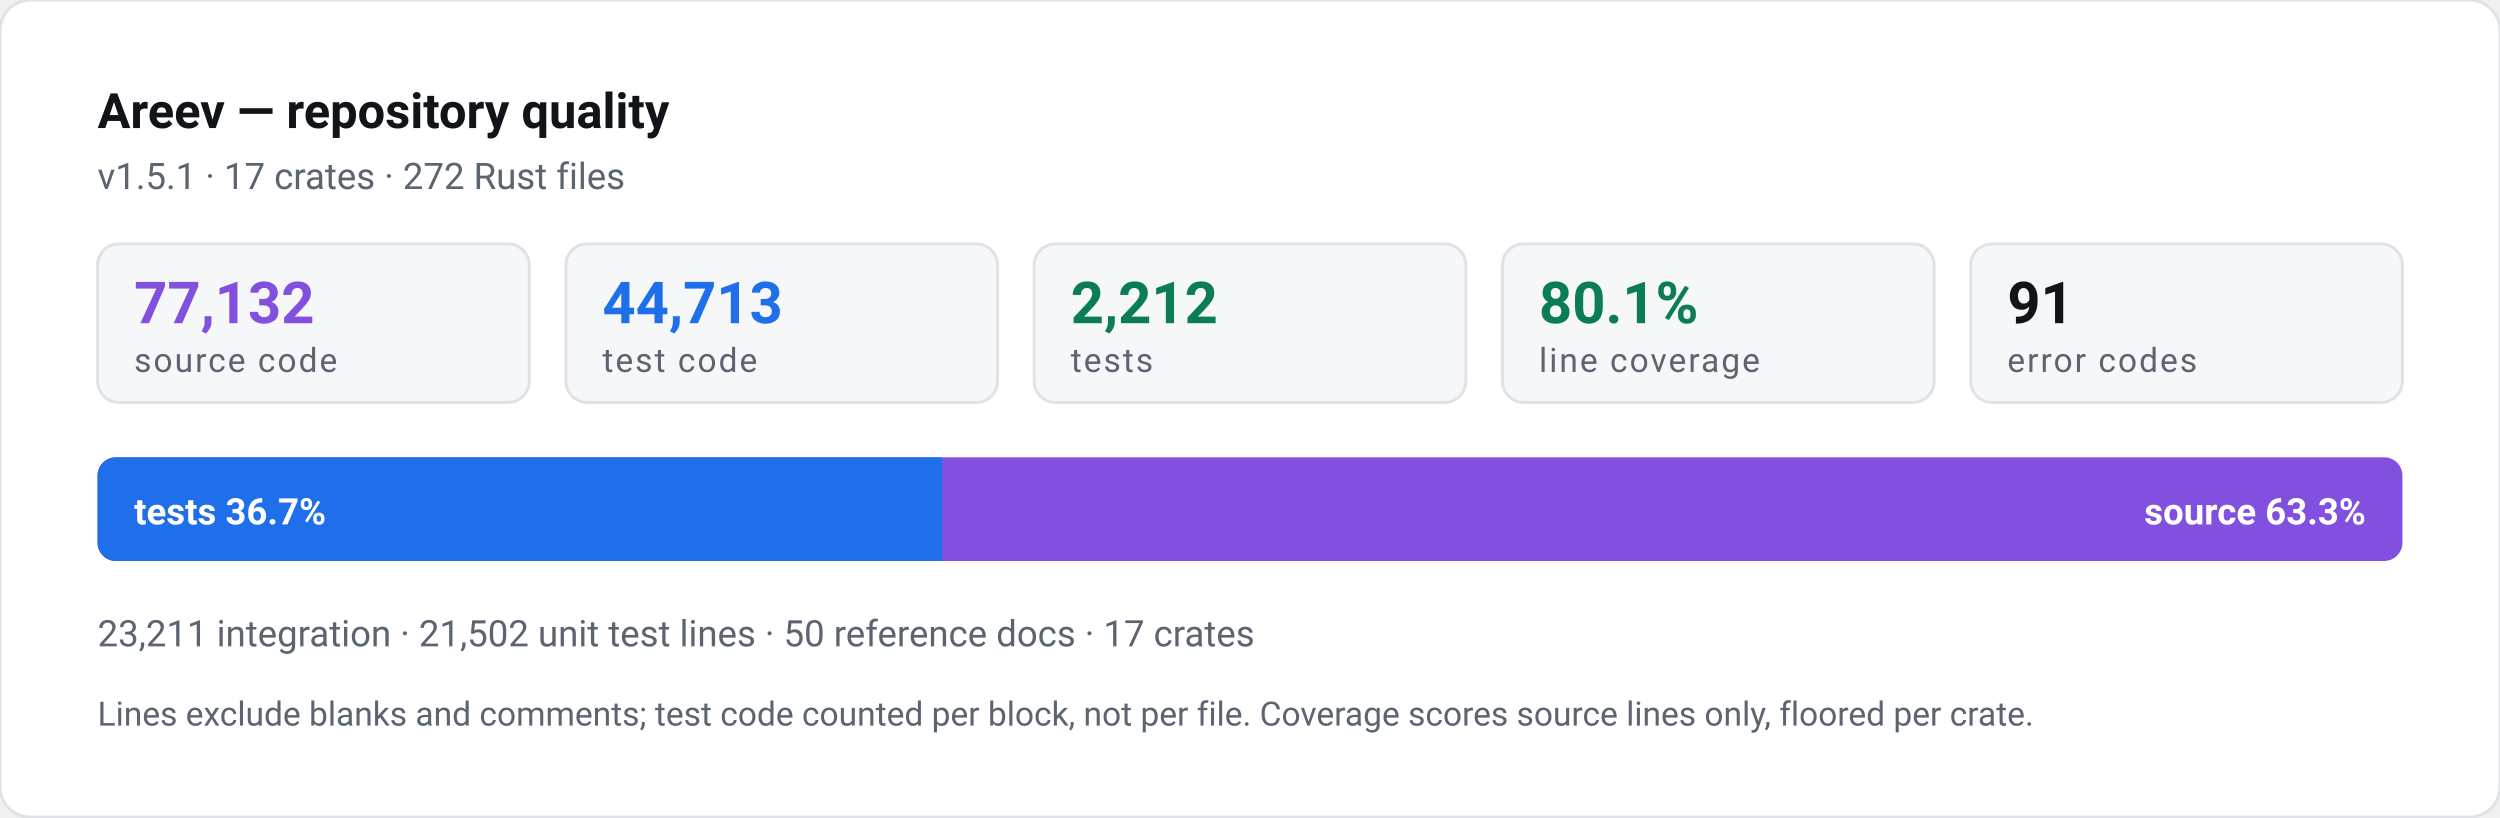
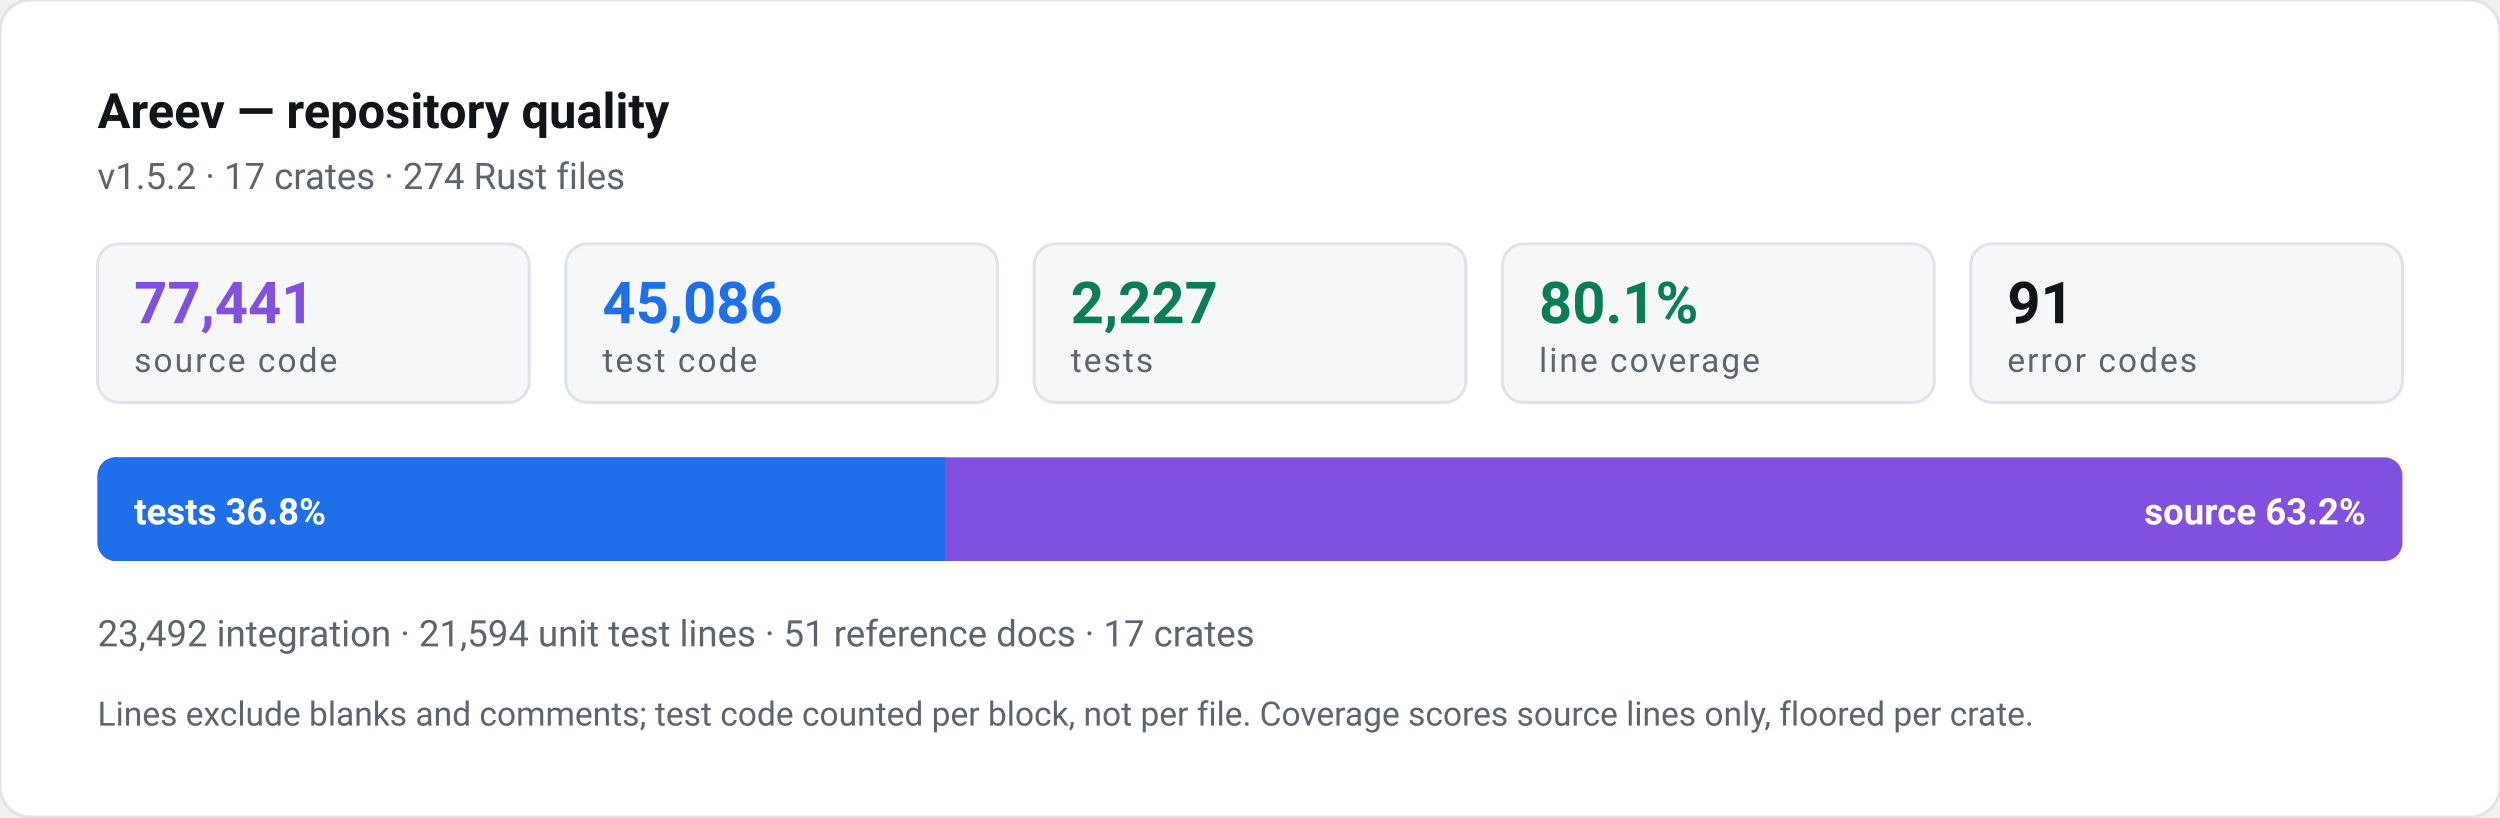
- <svg xmlns="http://www.w3.org/2000/svg" width="820" height="268" viewBox="0 0 820 268" role="img" aria-label="Areev repository quality: 44,713 lines of test code against 77,132 lines of source, 2,212 tests, 80.1% line coverage">
+ <svg xmlns="http://www.w3.org/2000/svg" width="820" height="268" viewBox="0 0 820 268" role="img" aria-label="Areev repository quality: 45,086 lines of test code against 77,441 lines of source, 2,227 tests, 80.1% line coverage">
  <style>text{font-family:ui-sans-serif,-apple-system,"Segoe UI",Roboto,Helvetica,Arial,sans-serif}.n{font-weight:700;font-variant-numeric:tabular-nums}.l{font-size:11px;letter-spacing:.06em;text-transform:uppercase}</style>
  <rect width="820" height="268" rx="10" fill="#ffffff" stroke="#dfe3e8" />
  <text x="32" y="42" class="n" font-size="16" fill="#111418">Areev — repository quality</text>
-   <text x="32" y="62" font-size="12" fill="#5b6470">v1.5.1 · 17 crates · 272 Rust files</text>
+   <text x="32" y="62" font-size="12" fill="#5b6470">v1.5.2 · 17 crates · 274 Rust files</text>
  <rect x="32.0" y="80" width="141.6" height="52" rx="7" fill="#f6f7f9" stroke="#dfe3e8" />
-   <text x="44.0" y="106" class="n" font-size="19" fill="#8250df">77,132</text>
+   <text x="44.0" y="106" class="n" font-size="19" fill="#8250df">77,441</text>
  <text x="44.0" y="122" class="l" fill="#5b6470">source code</text>
  <rect x="185.6" y="80" width="141.6" height="52" rx="7" fill="#f6f7f9" stroke="#dfe3e8" />
-   <text x="197.6" y="106" class="n" font-size="19" fill="#1f6feb">44,713</text>
+   <text x="197.6" y="106" class="n" font-size="19" fill="#1f6feb">45,086</text>
  <text x="197.6" y="122" class="l" fill="#5b6470">test code</text>
  <rect x="339.2" y="80" width="141.6" height="52" rx="7" fill="#f6f7f9" stroke="#dfe3e8" />
-   <text x="351.2" y="106" class="n" font-size="19" fill="#0a7d55">2,212</text>
+   <text x="351.2" y="106" class="n" font-size="19" fill="#0a7d55">2,227</text>
  <text x="351.2" y="122" class="l" fill="#5b6470">tests</text>
  <rect x="492.8" y="80" width="141.6" height="52" rx="7" fill="#f6f7f9" stroke="#dfe3e8" />
  <text x="504.8" y="106" class="n" font-size="19" fill="#0a7d55">80.1%</text>
  <text x="504.8" y="122" class="l" fill="#5b6470">line coverage</text>
  <rect x="646.4" y="80" width="141.6" height="52" rx="7" fill="#f6f7f9" stroke="#dfe3e8" />
  <text x="658.4" y="106" class="n" font-size="19" fill="#111418">91</text>
  <text x="658.4" y="122" class="l" fill="#5b6470">error codes</text>
  <rect x="32" y="150" width="756" height="34" rx="6" fill="#8250df" />
-   <path d="M32 156a6 6 0 0 1 6-6h271v34h-271a6 6 0 0 1-6-6z" fill="#1f6feb" />
-   <text x="44" y="172" class="n" font-size="12" fill="#ffffff">tests 36.7%</text>
-   <text x="776" y="172" class="n" font-size="12" fill="#ffffff" text-anchor="end">source 63.3%</text>
-   <text x="32" y="212" font-size="12" fill="#5b6470">23,211 integration · 21,502 unit test lines · 50 reference docs · 17 crates</text>
+   <path d="M32 156a6 6 0 0 1 6-6h272v34h-272a6 6 0 0 1-6-6z" fill="#1f6feb" />
+   <text x="44" y="172" class="n" font-size="12" fill="#ffffff">tests 36.8%</text>
+   <text x="776" y="172" class="n" font-size="12" fill="#ffffff" text-anchor="end">source 63.2%</text>
+   <text x="32" y="212" font-size="12" fill="#5b6470">23,492 integration · 21,594 unit test lines · 51 reference docs · 17 crates</text>
  <text x="32" y="238" font-size="11" fill="#5b6470">Lines exclude blanks and comments; test code counted per block, not per file. Coverage scores source lines only, floored per crate.</text>
</svg>
